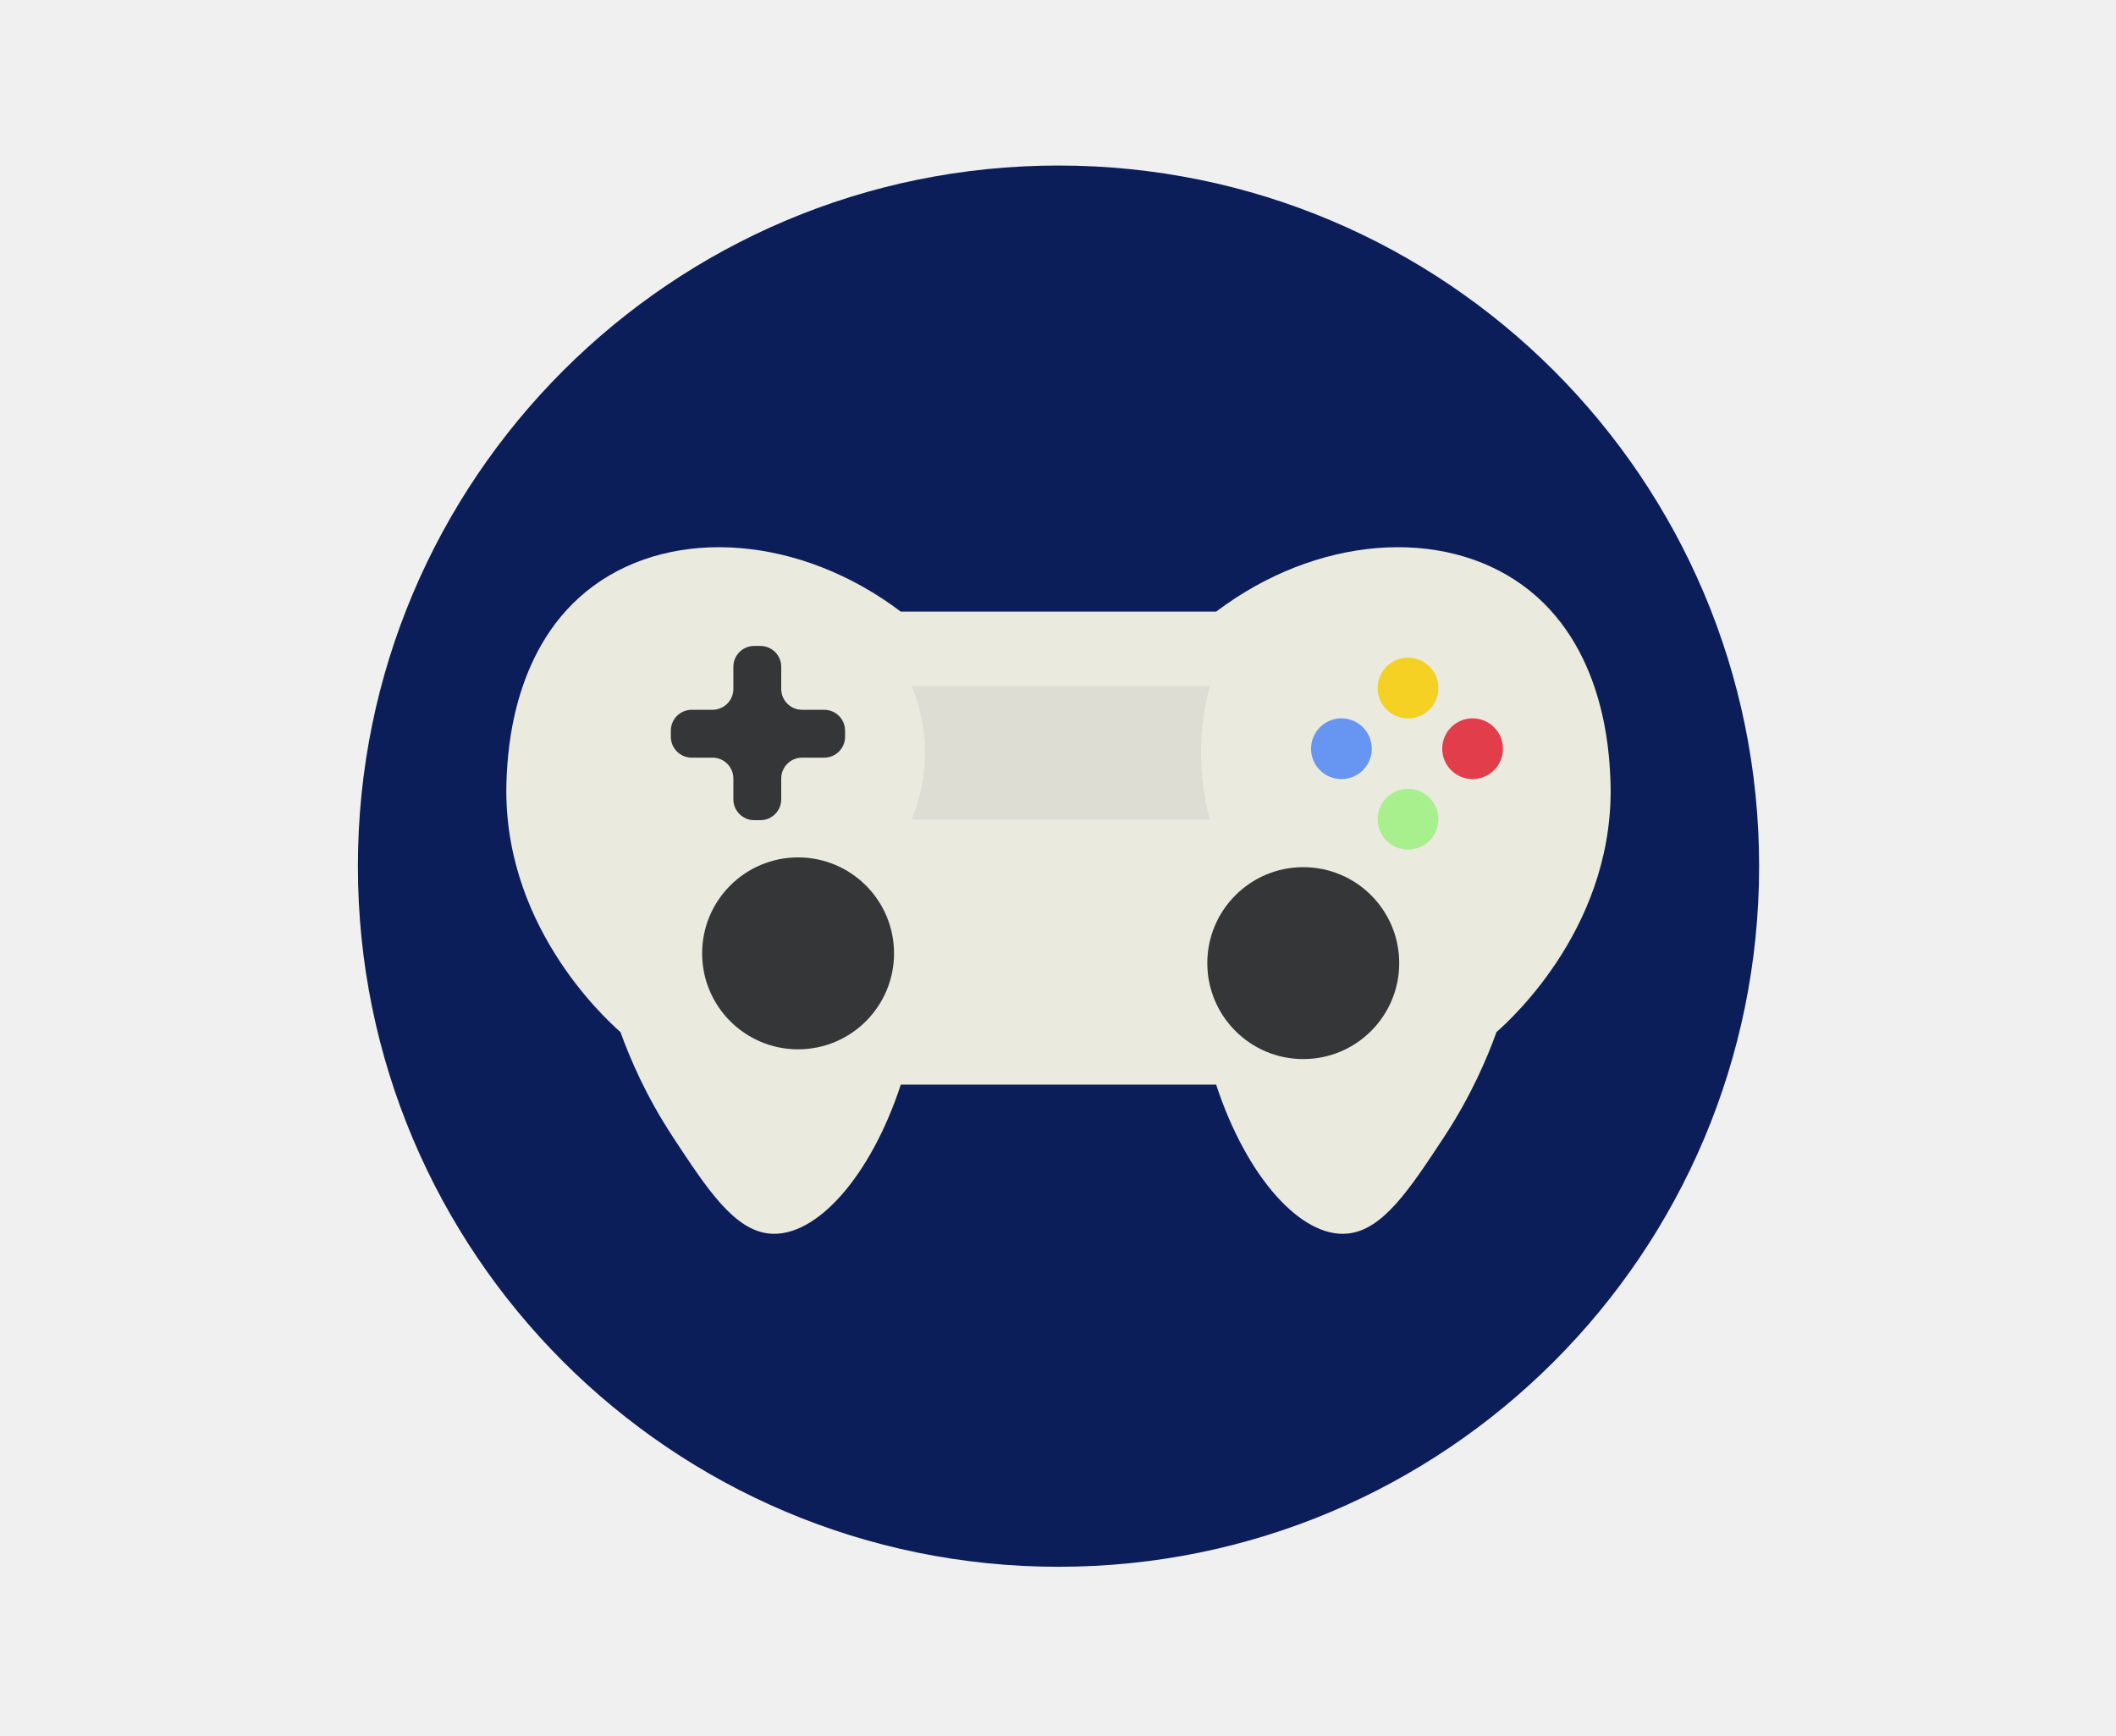
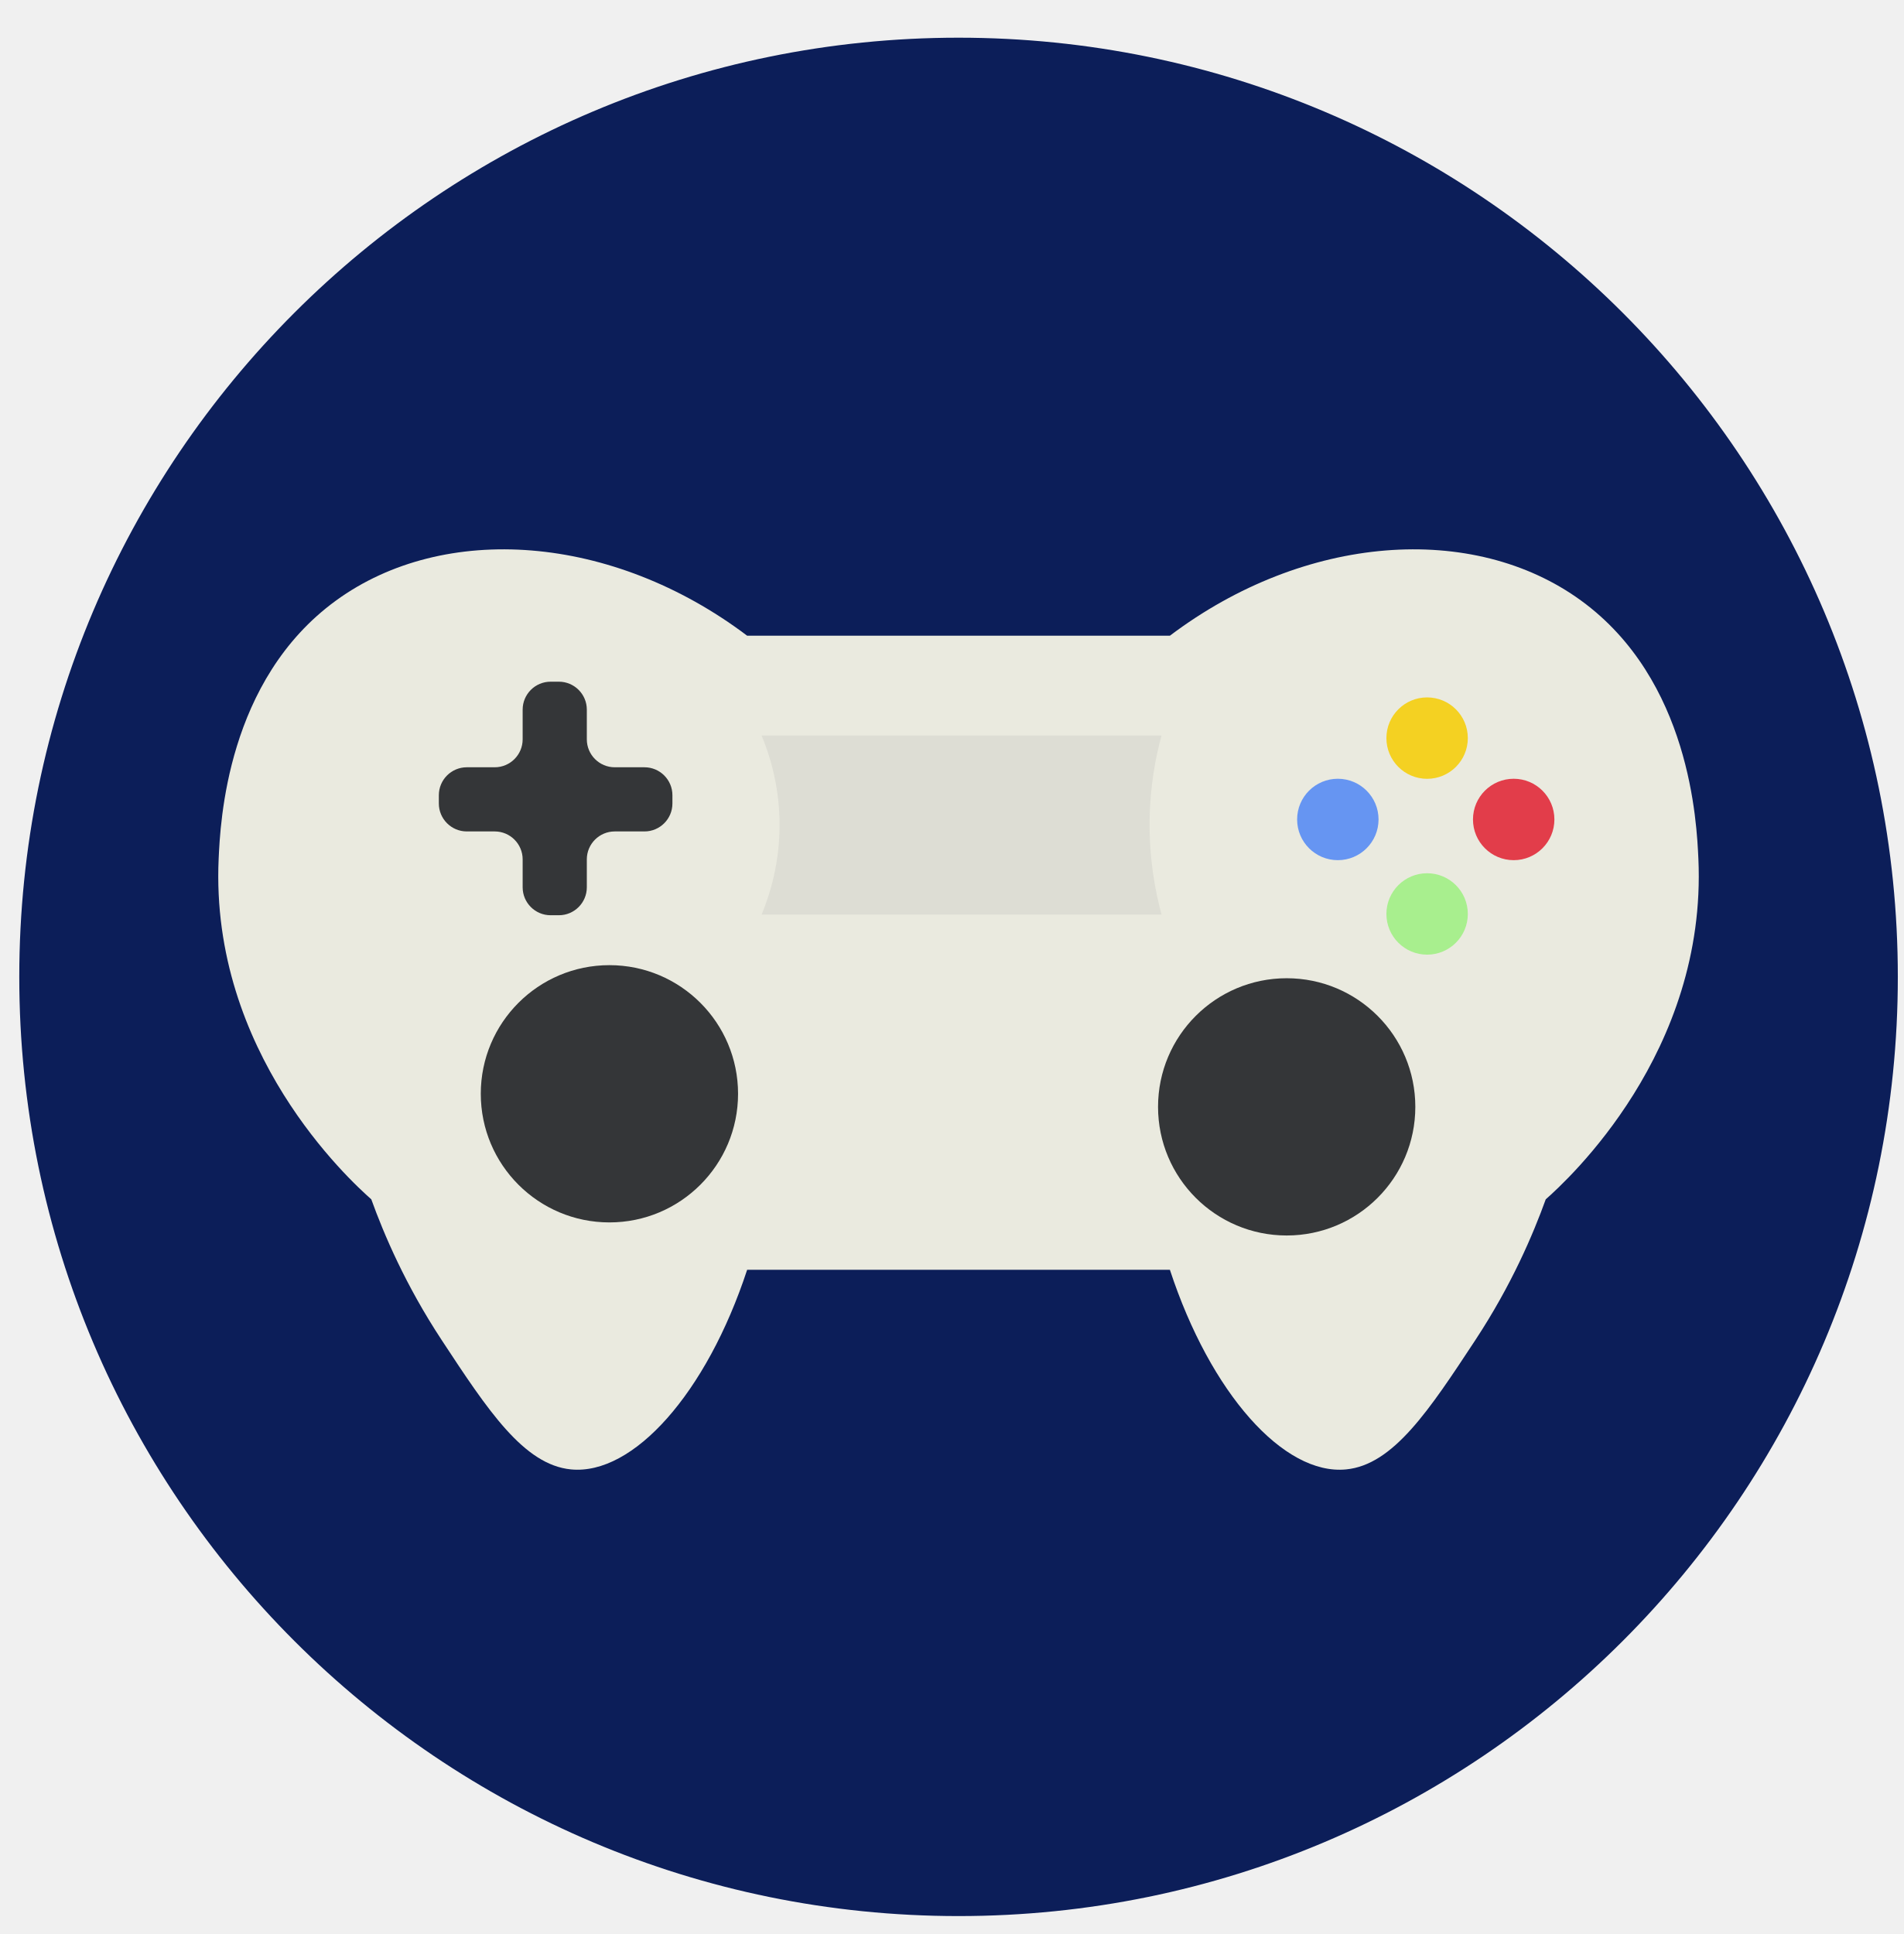
- <svg xmlns="http://www.w3.org/2000/svg" xmlns:xlink="http://www.w3.org/1999/xlink" version="1.1" id="Layer_1" x="0px" y="0px" viewBox="0 0 462 379" style="enable-background:new 0 0 462 379;" xml:space="preserve">
+ <svg xmlns="http://www.w3.org/2000/svg" version="1.1" id="Layer_1" x="0px" y="0px" viewBox="75 30 310 315" style="enable-background:new 0 0 462 379;" xml:space="preserve">
  <style type="text/css">
	.st0{opacity:0.71;fill:#FFFFFF;}
	.st1{opacity:0.71;}
	.st2{fill:#FFFFFF;}
	.st3{fill:#0C1E59;}
	.st4{fill:#FFE578;}
	.st5{fill:#FFF8D9;}
	.st6{opacity:0.55;}
	.st7{fill:#BC9D1B;}
	.st8{fill:#C0C5FF;}
	.st9{clip-path:url(#SVGID_2_);fill:#EFE88F;}
	.st10{fill:#F8F9FF;}
	.st11{fill:#B71E16;}
	.st12{fill:#EAEADF;}
	.st13{fill:#343638;}
	.st14{fill:#F4D122;}
	.st15{fill:#6695F2;}
	.st16{fill:#E23D4A;}
	.st17{fill:#A8EF8E;}
	.st18{fill:#DDDDD4;}
</style>
-   <path class="st0" d="M-352.69,1188.69c-2.93-9.51-13.02-24.08-28.62-25.37c-17.59-1.45-29.67,15-30.57,16.26  c-0.89-1.26-12.98-17.71-30.57-16.26c-15.64,1.29-25.67,15.93-28.62,25.37c-7.29,23.33,15.6,56.87,58.54,81.62  C-368.92,1245.55-345.51,1212.01-352.69,1188.69z" />
-   <circle class="st0" cx="-144.08" cy="1200.04" r="15.93" />
-   <circle class="st0" cx="-25.16" cy="1200.04" r="15.93" />
-   <path class="st0" d="M-120.46,1229.91h71.69c1.9,21.4-15.22,39.83-35.85,39.83S-122.36,1251.32-120.46,1229.91z" />
-   <polygon class="st0" points="248.5,1142.4 294.08,1142.4 253.93,1191.24 300.6,1191.24 220.29,1288.91 244.16,1218.37   198.58,1217.29 " />
-   <g class="st1">
-     <path class="st2" d="M252.12,1100.93c59.71,0,108.11,48.4,108.11,108.11c0,59.71-48.4,108.11-108.11,108.11   s-108.11-48.4-108.11-108.11C144.01,1149.34,192.41,1100.93,252.12,1100.93 M252.12,1094.93c-30.48,0-59.13,11.87-80.68,33.42   s-33.42,50.21-33.42,80.68c0,30.48,11.87,59.13,33.42,80.68c21.55,21.55,50.21,33.42,80.68,33.42s59.13-11.87,80.68-33.42   c21.55-21.55,33.42-50.21,33.42-80.68c0-30.48-11.87-59.13-33.42-80.68S282.59,1094.93,252.12,1094.93L252.12,1094.93z" />
-   </g>
-   <g class="st1">
-     <path class="st2" d="M-84.83,1106.04c59.71,0,108.11,48.4,108.11,108.11s-48.4,108.11-108.11,108.11s-108.11-48.4-108.11-108.11   S-144.54,1106.04-84.83,1106.04 M-84.83,1100.04c-30.48,0-59.13,11.87-80.68,33.42c-21.55,21.55-33.42,50.21-33.42,80.68   s11.87,59.13,33.42,80.68s50.21,33.42,80.68,33.42s59.13-11.87,80.68-33.42s33.42-50.21,33.42-80.68s-11.87-59.13-33.42-80.68   C-25.7,1111.91-54.35,1100.04-84.83,1100.04L-84.83,1100.04z" />
-   </g>
-   <g class="st1">
-     <path class="st2" d="M-411.58,1101.49c59.71,0,108.11,48.4,108.11,108.11s-48.4,108.11-108.11,108.11   c-59.71,0-108.11-48.4-108.11-108.11S-471.28,1101.49-411.58,1101.49 M-411.58,1095.49c-30.48,0-59.13,11.87-80.68,33.42   c-21.55,21.55-33.42,50.21-33.42,80.68s11.87,59.13,33.42,80.68s50.21,33.42,80.68,33.42c30.48,0,59.13-11.87,80.68-33.42   s33.42-50.21,33.42-80.68s-11.87-59.13-33.42-80.68C-352.44,1107.35-381.1,1095.49-411.58,1095.49L-411.58,1095.49z" />
-   </g>
-   <g>
-     <circle class="st3" cx="-350.91" cy="354.11" r="152.97" />
-     <g>
-       <g>
-         <path class="st4" d="M-364.7,364.25c-20.91-52.28,5.7-98.18,45.01-124.28c-15.55-0.77-40.14-0.44-55.81,5.19     c-61.74,22.15-94.43,88.5-73.01,148.18c21.42,59.68,88.83,90.1,150.57,67.95c15.67-5.62,32.95-24.23,44.47-34.71     C-300.09,432.02-346.33,410.17-364.7,364.25z M-428.84,338.91c-4.64,0-8.39-7.73-8.39-17.26c0-9.53,3.76-17.26,8.39-17.26     s8.39,7.73,8.39,17.26C-420.44,331.18-424.2,338.91-428.84,338.91z M-405.7,296.29c-1.52,4.93-4.1,8.51-5.77,8     s-1.8-4.93-0.28-9.86c1.52-4.93,4.1-8.51,5.77-8S-404.18,291.36-405.7,296.29z M-322.23,438.49c-3.65,2.86-11.37-0.91-17.25-8.42     c-5.88-7.51-7.68-15.91-4.03-18.77c3.65-2.86,11.37,0.91,17.25,8.42C-320.39,427.23-318.58,435.63-322.23,438.49z" />
-       </g>
-       <g>
-         <ellipse class="st5" cx="-428.84" cy="321.65" rx="8.39" ry="17.26" />
-       </g>
-       <g class="st6">
-         <ellipse class="st7" cx="-428.84" cy="321.65" rx="8.39" ry="17.26" />
-       </g>
-       <g>
-         <ellipse transform="matrix(0.7875 -0.6164 0.6164 0.7875 -332.6336 -114.8633)" class="st5" cx="-332.87" cy="424.9" rx="8.39" ry="17.26" />
-       </g>
-       <g class="st6">
-         <ellipse transform="matrix(0.7875 -0.6164 0.6164 0.7875 -332.6336 -114.8633)" class="st7" cx="-332.87" cy="424.9" rx="8.39" ry="17.26" />
-       </g>
-       <g>
-         <ellipse transform="matrix(0.2941 -0.9558 0.9558 0.2941 -570.8255 -182.1518)" class="st5" cx="-408.73" cy="295.36" rx="9.34" ry="3.17" />
-       </g>
-       <g class="st6">
-         <ellipse transform="matrix(0.2941 -0.9558 0.9558 0.2941 -570.8255 -182.1518)" class="st7" cx="-408.73" cy="295.36" rx="9.34" ry="3.17" />
-       </g>
-     </g>
-     <path class="st8" d="M-424.24,272.4c3.96-6.03,11.5-15.8,24.07-23.75c12.29-7.77,23.3-9.96,32.62-11.72   c13.69-2.58,31.16-5.87,47.82,3.17c5.61,3.04,9.58,6.65,12.04,9.18c-5.33,0.06-18.43,0.94-31.35,9.82   c-17.52,12.04-22.13,30.13-23.12,34.53L-424.24,272.4z" />
-     <g>
-       <defs>
-         <path id="SVGID_1_" d="M-424.44,272.24c3.96-6.03,11.5-15.8,24.07-23.75c12.29-7.77,23.3-9.96,32.62-11.72     c13.69-2.58,31.16-5.87,47.82,3.17c5.61,3.04,9.58,6.65,12.04,9.18c-5.33,0.06-18.43,0.94-31.35,9.82     c-17.52,12.04-22.13,30.13-23.12,34.53L-424.44,272.24z" />
-       </defs>
-       <clipPath id="SVGID_2_">
-         <use xlink:href="#SVGID_1_" style="overflow:visible;" />
-       </clipPath>
-       <polygon class="st9" points="-395.42,235.66 -385.25,251.54 -370.65,253.66 -381.22,263.95 -378.72,278.49 -391.62,267.02     -404.84,278.49 -399.22,261 -412.91,253.66 -398.31,251.54   " />
-       <polygon class="st9" points="-350.02,253.95 -354.85,245.8 -363.96,251.77 -360.87,242.63 -366.2,237.83 -356.75,239.14     -354.22,229.33 -351.25,239.01 -343.48,238.83 -350.13,245.98   " />
-       <polygon class="st9" points="-354.25,286.07 -355.2,275.25 -366.11,278.84 -358.37,273.03 -362.89,265.33 -354.88,271.13     -349.05,264.22 -349.75,272.03 -343.71,277.04 -352.67,275.25   " />
-       <polygon class="st9" points="-310.28,245.94 -319.31,247.56 -319.52,256.74 -324.35,248.79 -332.64,251.29 -327.2,244.21     -331.51,237.12 -323.74,239.1 -317.7,233.82 -317.18,241.83   " />
-     </g>
-     <circle class="st2" cx="-307.54" cy="249.12" r="7.13" />
-     <path class="st2" d="M-440.85,288.46l77.56,23.24c2.59,0.78,5.39-0.22,6.9-2.46l2.97-4.4c2.04-3.02,1.05-7.13-2.14-8.88   c-10.62-5.85-23.51-11.9-38.56-17.02c-13.71-4.67-26.39-7.6-37.42-9.46c-2.05-0.35-4.14,0.36-5.56,1.88l-6.5,6.96   C-446.73,281.67-445.25,287.14-440.85,288.46z" />
-     <g>
-       <path class="st10" d="M-313.38,328.55c5.36,1.5,11.03,2.25,16.39,3.64c2.68,0.64,6.32,2.57,6.32,5.78c0,4.28-5.14,6-8.68,6    c-8.57,0-19.28-3.75-27.42-6.21c-4.18-1.18-6.96-3.43-6.21-8.14c0.75-4.5,1.93-9,3.32-13.39c2.68-8.68,5.78-15.32,10.5-23.03    c0.21-0.32,0.32-0.64,0.32-1.07c0-0.86-0.75-1.07-1.39-1.18c-4.61-0.75-12.75,0.11-16.28-3.32c-0.96-0.96-1.71-2.03-1.71-3.53    c0-3,3.11-5.14,5.78-5.68c1.29-0.21,2.68-0.32,3.96-0.32c-0.96,0,23.89-0.43,30.1,4.18c1.29,0.96,2.57,2.25,2.57,3.96    c0,2.89-3.75,6.21-5.46,8.36c-6.21,8.14-11.46,21.1-13.92,31.06C-315.2,327.05-314.99,328.02-313.38,328.55z" />
-     </g>
-     <g>
-       <path class="st10" d="M-252.73,337.72c3.77-0.06,7.6-0.67,11.35-0.81c1.86-0.1,4.6,0.45,5.22,2.53c0.83,2.78-2.18,4.89-4.47,5.57    c-5.56,1.66-13.24,1.3-19.01,1.27c-2.94,0.04-5.18-0.88-5.61-4.08c-0.38-3.07-0.49-6.22-0.43-9.34    c0.06-6.15,0.79-11.06,2.36-16.98c0.08-0.25,0.08-0.48,0-0.76c-0.17-0.56-0.69-0.55-1.13-0.5c-3.14,0.4-8.26,2.54-11.21,0.99    c-0.81-0.44-1.51-0.99-1.8-1.96c-0.58-1.95,1.02-3.94,2.66-4.81c0.79-0.39,1.68-0.73,2.51-0.98c-0.63,0.19,15.43-4.9,20.35-3.11    c1.02,0.38,2.1,0.96,2.44,2.08c0.56,1.88-1.23,4.76-1.93,6.48c-2.46,6.49-3.36,15.92-3.03,22.86    C-254.2,337.1-253.87,337.69-252.73,337.72z" />
-     </g>
-     <g>
-       <path class="st10" d="M-279.76,395.41c2.7,1.52,5.68,2.67,8.4,4.13c1.37,0.7,3.08,2.22,2.66,3.96c-0.56,2.32-3.57,2.57-5.49,2.11    c-4.64-1.13-9.95-4.57-14.03-6.97c-2.11-1.19-3.32-2.77-2.29-5.23c1-2.34,2.23-4.62,3.56-6.81c2.59-4.35,5.15-7.53,8.71-11.09    c0.16-0.15,0.26-0.31,0.32-0.54c0.11-0.46-0.27-0.68-0.6-0.82c-2.4-1.01-6.92-1.62-8.38-3.94c-0.4-0.65-0.66-1.33-0.46-2.14    c0.39-1.62,2.36-2.38,3.88-2.31c0.72,0.05,1.49,0.18,2.19,0.35c-0.52-0.13,12.99,2.91,15.75,6.22c0.57,0.69,1.1,1.56,0.87,2.48    c-0.38,1.57-2.85,2.87-4.06,3.81c-4.44,3.59-8.98,9.92-11.63,14.99C-280.55,394.36-280.56,394.91-279.76,395.41z" />
-     </g>
-   </g>
-   <g>
-     <circle class="st3" cx="360.13" cy="769.11" r="152.97" />
-     <g>
-       <path class="st2" d="M291.23,734.51l0.18,94.71c0.04,21.3,17.32,38.55,38.63,38.55h65.6c21.33,0,38.63-17.29,38.63-38.63v-94.49    l-71.39-45.62L291.23,734.51z" />
-     </g>
-     <path class="st11" d="M459.07,732.2l-82.66-58.51c-6.2-4.39-14.44-4.61-20.87-0.56l-35.07,22.1v-18.01   c0-10.38-8.41-18.79-18.79-18.79c-10.38,0-18.79,8.41-18.79,18.79v41.69l-20.21,12.74c-8.78,5.53-11.41,17.13-5.88,25.91   c3.57,5.67,9.67,8.77,15.91,8.77c3.42,0,6.89-0.93,10-2.89l82.24-51.81l72.41,51.25c8.47,5.99,20.19,3.99,26.19-4.48   C469.55,749.92,467.54,738.19,459.07,732.2z" />
-     <path class="st11" d="M332.24,867.77l-0.12-51.87c-0.03-14.02,11.33-25.41,25.35-25.41h16.71c14,0,25.35,11.35,25.35,25.35v51.37   L332.24,867.77z" />
-     <g>
-       <path class="st2" d="M423.18,872.82c-5.2,0-10.11-2.01-13.81-5.67c-3.73-3.69-5.81-8.61-5.84-13.86    c-0.02-4.11,1.21-8.04,3.52-11.34h-23.68c-11.73,0-21.27-9.54-21.27-21.27c0-11.73,9.54-21.27,21.27-21.27h24.29    c-2.67-3.44-4.12-7.66-4.12-12.04c0-5.59,2.39-10.93,6.56-14.66c3.61-3.22,8.25-4.99,13.09-4.99c5.59,0,10.93,2.39,14.66,6.56    l30.88,34.57c6.9,7.72,6.6,19.54-0.68,26.9l-30.87,31.24C433.43,870.75,428.47,872.82,423.18,872.82z" />
-       <path class="st3" d="M428.95,858.88l30.88-31.24c3.02-3.05,3.14-7.92,0.28-11.12l-30.88-34.57c-2.99-3.35-8.13-3.64-11.47-0.65    c-1.8,1.6-2.71,3.83-2.71,6.06c0,1.93,0.68,3.86,2.07,5.41l16.21,18.15h-49.96c-5.38,0-9.75,4.37-9.75,9.75    c0,5.38,4.37,9.75,9.75,9.75h50.87l-16.84,17.04c-3.15,3.19-3.12,8.34,0.07,11.49C420.66,862.1,425.8,862.07,428.95,858.88z" />
-     </g>
-   </g>
  <g>
    <circle class="st3" cx="231.11" cy="189.11" r="152.97" />
    <g>
      <g>
        <path class="st12" d="M332.47,127.8c-17.56-12.77-44.96-10.85-66.94,5.74h-22.95h-22.95h-22.95     c-21.98-16.59-49.37-18.51-66.94-5.74c-17.82,12.95-18.86,36.19-19.13,42.08c-1.42,31.53,21.3,52.31,24.86,55.46     c2.05,5.68,5.55,13.94,11.48,22.95c7.49,11.39,13.35,20.29,21.04,21.04c10.14,0.98,22.08-12.39,28.69-32.51h22.95h22.95h22.95     c6.61,20.13,18.55,33.5,28.69,32.51c7.69-0.74,13.54-9.65,21.04-21.04c5.93-9.01,9.43-17.27,11.48-22.95     c3.56-3.15,26.28-23.93,24.86-55.46C351.33,163.99,350.29,140.76,332.47,127.8z" />
      </g>
      <circle class="st13" cx="174.25" cy="208.15" r="20.95" />
      <circle class="st13" cx="284.55" cy="210.28" r="20.95" />
      <path class="st13" d="M179.96,154.97h-4.84c-2.51,0-4.55-2.04-4.55-4.55v-4.84c0-2.51-2.04-4.55-4.55-4.55h-1.35    c-2.51,0-4.55,2.04-4.55,4.55v4.84c0,2.51-2.04,4.55-4.55,4.55h-4.55c-2.51,0-4.55,2.04-4.55,4.55v1.35    c0,2.51,2.04,4.55,4.55,4.55h4.55c2.51,0,4.55,2.04,4.55,4.55v4.55c0,2.51,2.04,4.55,4.55,4.55h1.35c2.51,0,4.55-2.04,4.55-4.55    v-4.55c0-2.51,2.04-4.55,4.55-4.55h4.84c2.51,0,4.55-2.04,4.55-4.55v-1.35C184.51,157.01,182.47,154.97,179.96,154.97z" />
      <circle class="st14" cx="307.42" cy="150.22" r="6.63" />
      <circle class="st15" cx="292.88" cy="163.47" r="6.63" />
      <circle class="st16" cx="321.52" cy="163.47" r="6.63" />
      <circle class="st17" cx="307.42" cy="178.86" r="6.63" />
      <g>
        <path class="st18" d="M199.03,149.79h65.14c-0.95,3.48-1.85,8.11-1.94,13.61c-0.11,6.41,0.91,11.75,1.94,15.56     c-21.71,0-43.43,0-65.14,0c1.28-3.07,3.1-8.55,2.92-15.56C201.79,157.41,200.24,152.69,199.03,149.79z" />
      </g>
    </g>
  </g>
</svg>
